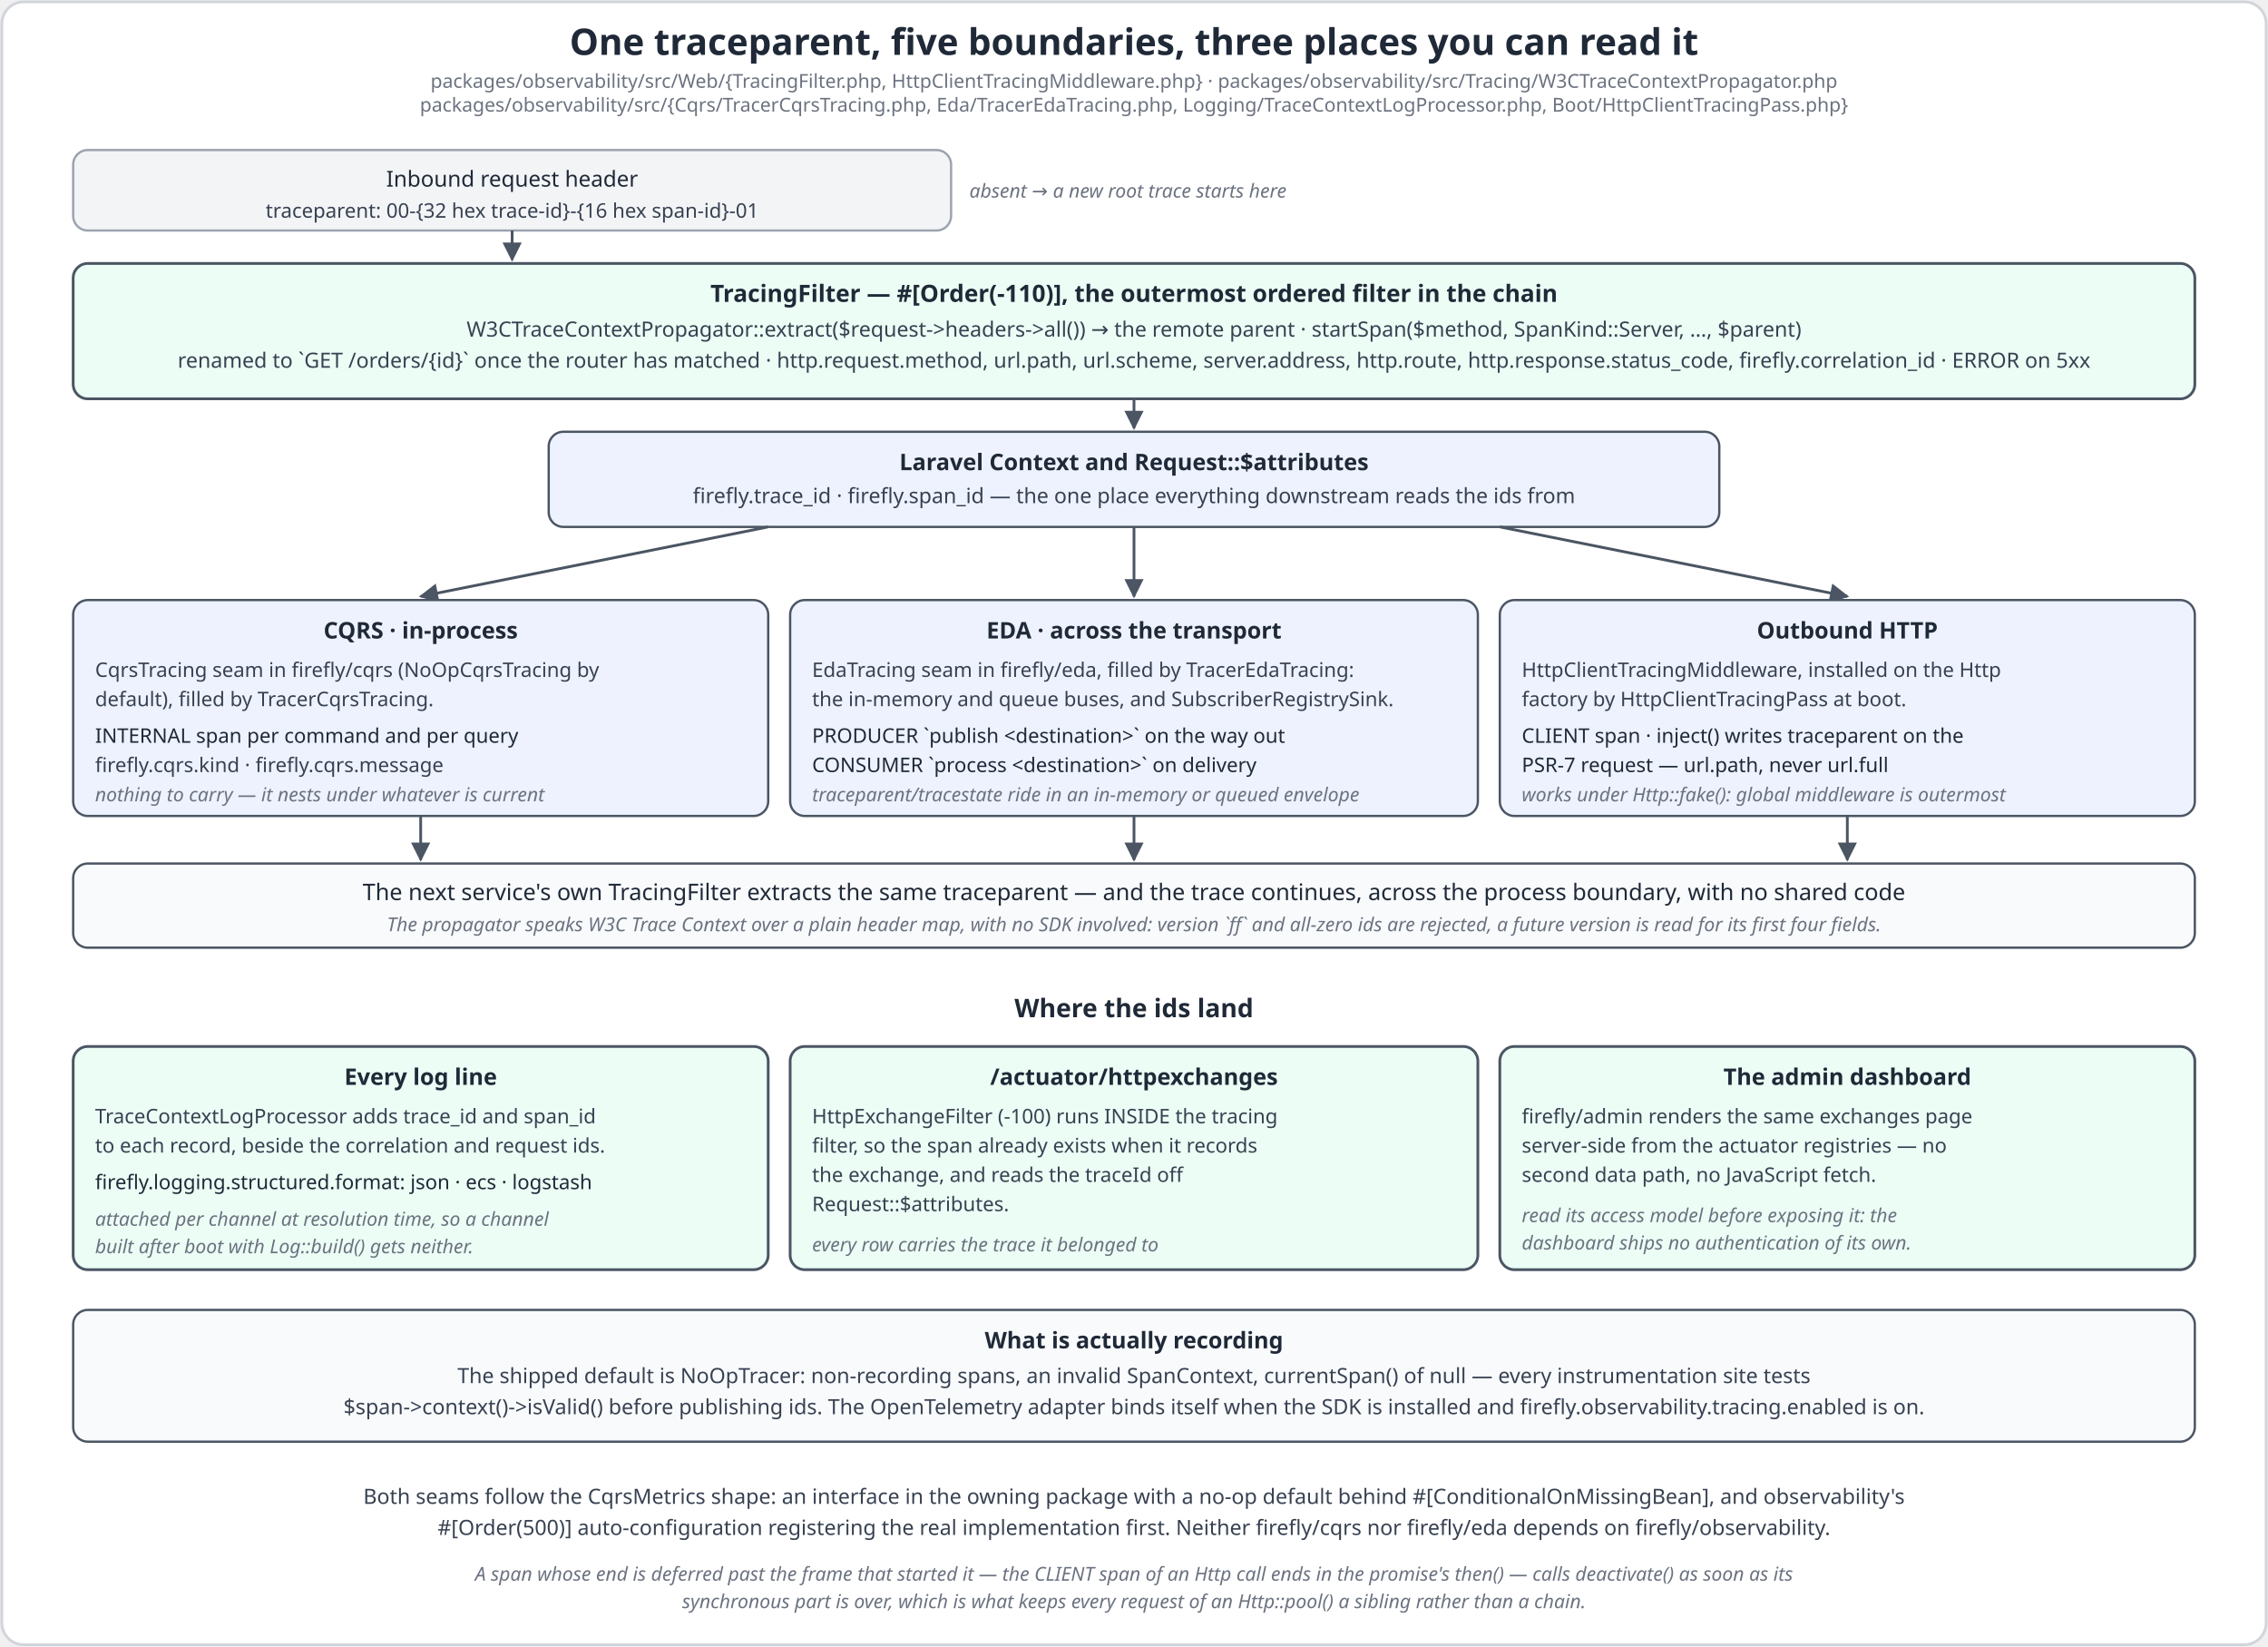
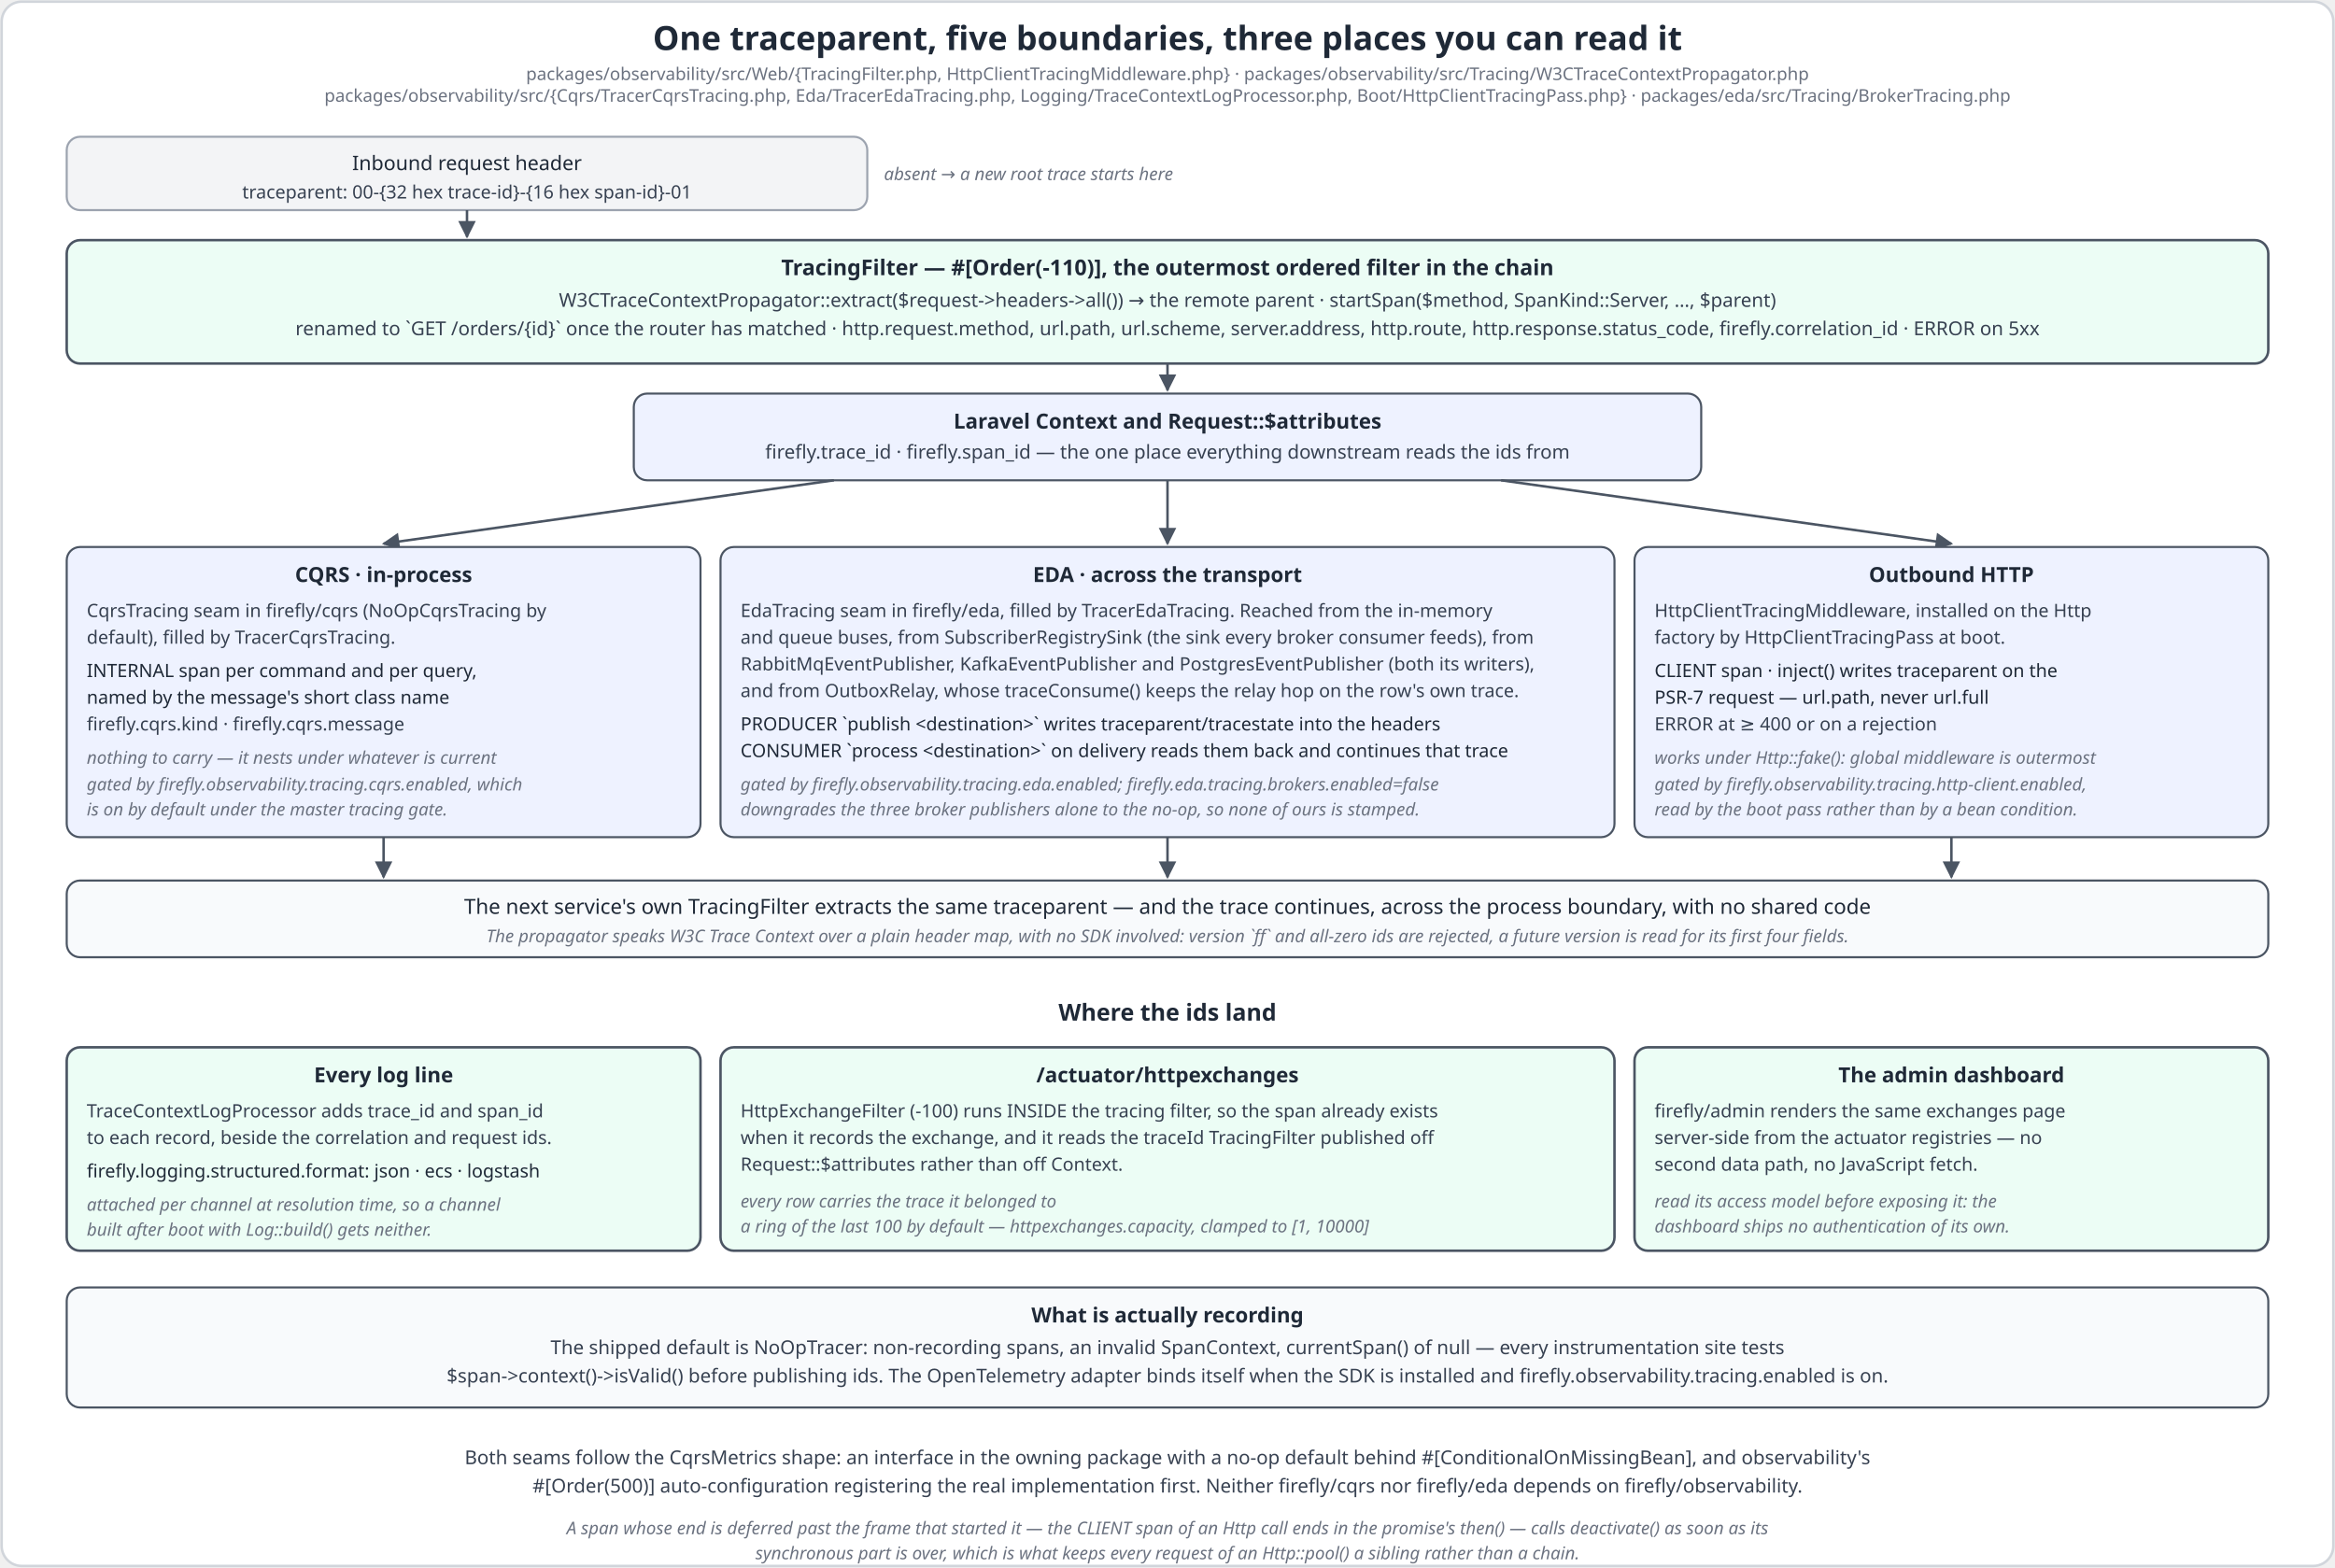
- <svg xmlns="http://www.w3.org/2000/svg" viewBox="0 0 1240 900" font-family="sans-serif">
+ <svg xmlns="http://www.w3.org/2000/svg" viewBox="0 0 1400 940" font-family="sans-serif">
  <defs>
    <marker id="tpp-arrow" viewBox="0 0 10 10" refX="9" refY="5" markerWidth="7" markerHeight="7" orient="auto-start-reverse">
      <path d="M0,0 L10,5 L0,10 z" fill="#4b5563" />
    </marker>
  </defs>
-   <rect x="1" y="1" width="1238" height="898" rx="12" fill="#ffffff" stroke="#d1d5db" stroke-width="1.5" />
-   <text x="620" y="30" text-anchor="middle" font-size="20" font-weight="bold" fill="#1f2937">One traceparent, five boundaries, three places you can read it</text>
-   <text x="620" y="48" text-anchor="middle" font-size="10.5" fill="#6b7280">packages/observability/src/Web/{TracingFilter.php, HttpClientTracingMiddleware.php} · packages/observability/src/Tracing/W3CTraceContextPropagator.php</text>
-   <text x="620" y="61" text-anchor="middle" font-size="10.5" fill="#6b7280">packages/observability/src/{Cqrs/TracerCqrsTracing.php, Eda/TracerEdaTracing.php, Logging/TraceContextLogProcessor.php, Boot/HttpClientTracingPass.php}</text>
+   <rect x="1" y="1" width="1398" height="938" rx="12" fill="#ffffff" stroke="#d1d5db" stroke-width="1.5" />
+   <text x="700" y="30" text-anchor="middle" font-size="20" font-weight="bold" fill="#1f2937">One traceparent, five boundaries, three places you can read it</text>
+   <text x="700" y="48" text-anchor="middle" font-size="10.5" fill="#6b7280">packages/observability/src/Web/{TracingFilter.php, HttpClientTracingMiddleware.php} · packages/observability/src/Tracing/W3CTraceContextPropagator.php</text>
+   <text x="700" y="61" text-anchor="middle" font-size="10.5" fill="#6b7280">packages/observability/src/{Cqrs/TracerCqrsTracing.php, Eda/TracerEdaTracing.php, Logging/TraceContextLogProcessor.php, Boot/HttpClientTracingPass.php} · packages/eda/src/Tracing/BrokerTracing.php</text>
  <rect x="40" y="82" width="480" height="44" rx="8" fill="#f3f4f6" stroke="#9ca3af" stroke-width="1.25" />
  <text x="280" y="102" text-anchor="middle" font-size="12" fill="#1f2937">Inbound request header</text>
  <text x="280" y="119" text-anchor="middle" font-size="11" fill="#374151">traceparent: 00-{32 hex trace-id}-{16 hex span-id}-01</text>
  <text x="530" y="108" font-size="10.5" fill="#6b7280" font-style="italic">absent → a new root trace starts here</text>
  <line x1="280" y1="126" x2="280" y2="142" stroke="#4b5563" stroke-width="1.5" marker-end="url(#tpp-arrow)" />
-   <rect x="40" y="144" width="1160" height="74" rx="8" fill="#ecfdf5" stroke="#4b5563" stroke-width="1.5" />
-   <text x="620" y="165" text-anchor="middle" font-size="13" font-weight="bold" fill="#1f2937">TracingFilter — #[Order(-110)], the outermost ordered filter in the chain</text>
-   <text x="620" y="184" text-anchor="middle" font-size="11.5" fill="#374151">W3CTraceContextPropagator::extract($request-&gt;headers-&gt;all()) → the remote parent · startSpan($method, SpanKind::Server, …, $parent)</text>
-   <text x="620" y="201" text-anchor="middle" font-size="11.5" fill="#374151">renamed to `GET /orders/{id}` once the router has matched · http.request.method, url.path, url.scheme, server.address, http.route, http.response.status_code, firefly.correlation_id · ERROR on 5xx</text>
-   <line x1="620" y1="218" x2="620" y2="234" stroke="#4b5563" stroke-width="1.5" marker-end="url(#tpp-arrow)" />
-   <rect x="300" y="236" width="640" height="52" rx="8" fill="#eef2ff" stroke="#4b5563" stroke-width="1.25" />
-   <text x="620" y="257" text-anchor="middle" font-size="12.5" font-weight="bold" fill="#1f2937">Laravel Context and Request::$attributes</text>
-   <text x="620" y="275" text-anchor="middle" font-size="11.5" fill="#374151">firefly.trace_id · firefly.span_id — the one place everything downstream reads the ids from</text>
-   <line x1="420" y1="288" x2="230" y2="326" stroke="#4b5563" stroke-width="1.5" marker-end="url(#tpp-arrow)" />
-   <line x1="620" y1="288" x2="620" y2="326" stroke="#4b5563" stroke-width="1.5" marker-end="url(#tpp-arrow)" />
-   <line x1="820" y1="288" x2="1010" y2="326" stroke="#4b5563" stroke-width="1.5" marker-end="url(#tpp-arrow)" />
-   <rect x="40" y="328" width="380" height="118" rx="8" fill="#eef2ff" stroke="#4b5563" stroke-width="1.25" />
+   <rect x="40" y="144" width="1320" height="74" rx="8" fill="#ecfdf5" stroke="#4b5563" stroke-width="1.5" />
+   <text x="700" y="165" text-anchor="middle" font-size="13" font-weight="bold" fill="#1f2937">TracingFilter — #[Order(-110)], the outermost ordered filter in the chain</text>
+   <text x="700" y="184" text-anchor="middle" font-size="11.5" fill="#374151">W3CTraceContextPropagator::extract($request-&gt;headers-&gt;all()) → the remote parent · startSpan($method, SpanKind::Server, …, $parent)</text>
+   <text x="700" y="201" text-anchor="middle" font-size="11.5" fill="#374151">renamed to `GET /orders/{id}` once the router has matched · http.request.method, url.path, url.scheme, server.address, http.route, http.response.status_code, firefly.correlation_id · ERROR on 5xx</text>
+   <line x1="700" y1="218" x2="700" y2="234" stroke="#4b5563" stroke-width="1.5" marker-end="url(#tpp-arrow)" />
+   <rect x="380" y="236" width="640" height="52" rx="8" fill="#eef2ff" stroke="#4b5563" stroke-width="1.25" />
+   <text x="700" y="257" text-anchor="middle" font-size="12.5" font-weight="bold" fill="#1f2937">Laravel Context and Request::$attributes</text>
+   <text x="700" y="275" text-anchor="middle" font-size="11.5" fill="#374151">firefly.trace_id · firefly.span_id — the one place everything downstream reads the ids from</text>
+   <line x1="500" y1="288" x2="230" y2="326" stroke="#4b5563" stroke-width="1.5" marker-end="url(#tpp-arrow)" />
+   <line x1="700" y1="288" x2="700" y2="326" stroke="#4b5563" stroke-width="1.5" marker-end="url(#tpp-arrow)" />
+   <line x1="900" y1="288" x2="1170" y2="326" stroke="#4b5563" stroke-width="1.5" marker-end="url(#tpp-arrow)" />
+   <rect x="40" y="328" width="380" height="174" rx="8" fill="#eef2ff" stroke="#4b5563" stroke-width="1.25" />
  <text x="230" y="349" text-anchor="middle" font-size="12.5" font-weight="bold" fill="#1f2937">CQRS · in-process</text>
  <text x="52" y="370" font-size="11" fill="#374151">CqrsTracing seam in firefly/cqrs (NoOpCqrsTracing by</text>
  <text x="52" y="386" font-size="11" fill="#374151">default), filled by TracerCqrsTracing.</text>
-   <text x="52" y="406" font-size="11" fill="#1f2937">INTERNAL span per command and per query</text>
-   <text x="52" y="422" font-size="11" fill="#374151">firefly.cqrs.kind · firefly.cqrs.message</text>
-   <text x="52" y="438" font-size="10.5" fill="#6b7280" font-style="italic">nothing to carry — it nests under whatever is current</text>
-   <rect x="432" y="328" width="376" height="118" rx="8" fill="#eef2ff" stroke="#4b5563" stroke-width="1.25" />
-   <text x="620" y="349" text-anchor="middle" font-size="12.5" font-weight="bold" fill="#1f2937">EDA · across the transport</text>
-   <text x="444" y="370" font-size="11" fill="#374151">EdaTracing seam in firefly/eda, filled by TracerEdaTracing:</text>
-   <text x="444" y="386" font-size="11" fill="#374151">the in-memory and queue buses, and SubscriberRegistrySink.</text>
-   <text x="444" y="406" font-size="11" fill="#1f2937">PRODUCER `publish &lt;destination&gt;` on the way out</text>
-   <text x="444" y="422" font-size="11" fill="#1f2937">CONSUMER `process &lt;destination&gt;` on delivery</text>
-   <text x="444" y="438" font-size="10.5" fill="#6b7280" font-style="italic">traceparent/tracestate ride in an in-memory or queued envelope</text>
-   <rect x="820" y="328" width="380" height="118" rx="8" fill="#eef2ff" stroke="#4b5563" stroke-width="1.25" />
-   <text x="1010" y="349" text-anchor="middle" font-size="12.5" font-weight="bold" fill="#1f2937">Outbound HTTP</text>
-   <text x="832" y="370" font-size="11" fill="#374151">HttpClientTracingMiddleware, installed on the Http</text>
-   <text x="832" y="386" font-size="11" fill="#374151">factory by HttpClientTracingPass at boot.</text>
-   <text x="832" y="406" font-size="11" fill="#1f2937">CLIENT span · inject() writes traceparent on the</text>
-   <text x="832" y="422" font-size="11" fill="#1f2937">PSR-7 request — url.path, never url.full</text>
-   <text x="832" y="438" font-size="10.5" fill="#6b7280" font-style="italic">works under Http::fake(): global middleware is outermost</text>
-   <line x1="230" y1="446" x2="230" y2="470" stroke="#4b5563" stroke-width="1.5" marker-end="url(#tpp-arrow)" />
-   <line x1="620" y1="446" x2="620" y2="470" stroke="#4b5563" stroke-width="1.5" marker-end="url(#tpp-arrow)" />
-   <line x1="1010" y1="446" x2="1010" y2="470" stroke="#4b5563" stroke-width="1.5" marker-end="url(#tpp-arrow)" />
-   <rect x="40" y="472" width="1160" height="46" rx="8" fill="#f8fafc" stroke="#4b5563" stroke-width="1.25" />
-   <text x="620" y="492" text-anchor="middle" font-size="12.5" fill="#1f2937">The next service's own TracingFilter extracts the same traceparent — and the trace continues, across the process boundary, with no shared code</text>
-   <text x="620" y="509" text-anchor="middle" font-size="10.5" fill="#6b7280" font-style="italic">The propagator speaks W3C Trace Context over a plain header map, with no SDK involved: version `ff` and all-zero ids are rejected, a future version is read for its first four fields.</text>
-   <text x="620" y="556" text-anchor="middle" font-size="14" font-weight="bold" fill="#1f2937">Where the ids land</text>
-   <rect x="40" y="572" width="380" height="122" rx="8" fill="#ecfdf5" stroke="#4b5563" stroke-width="1.5" />
-   <text x="230" y="593" text-anchor="middle" font-size="12.5" font-weight="bold" fill="#1f2937">Every log line</text>
-   <text x="52" y="614" font-size="11" fill="#374151">TraceContextLogProcessor adds trace_id and span_id</text>
-   <text x="52" y="630" font-size="11" fill="#374151">to each record, beside the correlation and request ids.</text>
-   <text x="52" y="650" font-size="11" fill="#1f2937">firefly.logging.structured.format: json · ecs · logstash</text>
-   <text x="52" y="670" font-size="10.5" fill="#6b7280" font-style="italic">attached per channel at resolution time, so a channel</text>
-   <text x="52" y="685" font-size="10.5" fill="#6b7280" font-style="italic">built after boot with Log::build() gets neither.</text>
-   <rect x="432" y="572" width="376" height="122" rx="8" fill="#ecfdf5" stroke="#4b5563" stroke-width="1.5" />
-   <text x="620" y="593" text-anchor="middle" font-size="12.5" font-weight="bold" fill="#1f2937">/actuator/httpexchanges</text>
-   <text x="444" y="614" font-size="11" fill="#374151">HttpExchangeFilter (-100) runs INSIDE the tracing</text>
-   <text x="444" y="630" font-size="11" fill="#374151">filter, so the span already exists when it records</text>
-   <text x="444" y="646" font-size="11" fill="#374151">the exchange, and reads the traceId off</text>
-   <text x="444" y="662" font-size="11" fill="#374151">Request::$attributes.</text>
-   <text x="444" y="684" font-size="10.5" fill="#6b7280" font-style="italic">every row carries the trace it belonged to</text>
-   <rect x="820" y="572" width="380" height="122" rx="8" fill="#ecfdf5" stroke="#4b5563" stroke-width="1.5" />
-   <text x="1010" y="593" text-anchor="middle" font-size="12.5" font-weight="bold" fill="#1f2937">The admin dashboard</text>
-   <text x="832" y="614" font-size="11" fill="#374151">firefly/admin renders the same exchanges page</text>
-   <text x="832" y="630" font-size="11" fill="#374151">server-side from the actuator registries — no</text>
-   <text x="832" y="646" font-size="11" fill="#374151">second data path, no JavaScript fetch.</text>
-   <text x="832" y="668" font-size="10.5" fill="#6b7280" font-style="italic">read its access model before exposing it: the</text>
-   <text x="832" y="683" font-size="10.5" fill="#6b7280" font-style="italic">dashboard ships no authentication of its own.</text>
-   <rect x="40" y="716" width="1160" height="72" rx="8" fill="#f8fafc" stroke="#4b5563" stroke-width="1.25" />
-   <text x="620" y="737" text-anchor="middle" font-size="12.5" font-weight="bold" fill="#1f2937">What is actually recording</text>
-   <text x="620" y="756" text-anchor="middle" font-size="11.5" fill="#374151">The shipped default is NoOpTracer: non-recording spans, an invalid SpanContext, currentSpan() of null — every instrumentation site tests</text>
-   <text x="620" y="773" text-anchor="middle" font-size="11.5" fill="#374151">$span-&gt;context()-&gt;isValid() before publishing ids. The OpenTelemetry adapter binds itself when the SDK is installed and firefly.observability.tracing.enabled is on.</text>
-   <text x="620" y="822" text-anchor="middle" font-size="11.5" fill="#374151">Both seams follow the CqrsMetrics shape: an interface in the owning package with a no-op default behind #[ConditionalOnMissingBean], and observability's</text>
-   <text x="620" y="839" text-anchor="middle" font-size="11.5" fill="#374151">#[Order(500)] auto-configuration registering the real implementation first. Neither firefly/cqrs nor firefly/eda depends on firefly/observability.</text>
-   <text x="620" y="864" text-anchor="middle" font-size="10.5" fill="#6b7280" font-style="italic">A span whose end is deferred past the frame that started it — the CLIENT span of an Http call ends in the promise's then() — calls deactivate() as soon as its</text>
-   <text x="620" y="879" text-anchor="middle" font-size="10.5" fill="#6b7280" font-style="italic">synchronous part is over, which is what keeps every request of an Http::pool() a sibling rather than a chain.</text>
+   <text x="52" y="406" font-size="11" fill="#1f2937">INTERNAL span per command and per query,</text>
+   <text x="52" y="422" font-size="11" fill="#1f2937">named by the message's short class name</text>
+   <text x="52" y="438" font-size="11" fill="#374151">firefly.cqrs.kind · firefly.cqrs.message</text>
+   <text x="52" y="458" font-size="10.5" fill="#6b7280" font-style="italic">nothing to carry — it nests under whatever is current</text>
+   <text x="52" y="474" font-size="10.5" fill="#6b7280" font-style="italic">gated by firefly.observability.tracing.cqrs.enabled, which</text>
+   <text x="52" y="489" font-size="10.5" fill="#6b7280" font-style="italic">is on by default under the master tracing gate.</text>
+   <rect x="432" y="328" width="536" height="174" rx="8" fill="#eef2ff" stroke="#4b5563" stroke-width="1.25" />
+   <text x="700" y="349" text-anchor="middle" font-size="12.5" font-weight="bold" fill="#1f2937">EDA · across the transport</text>
+   <text x="444" y="370" font-size="11" fill="#374151">EdaTracing seam in firefly/eda, filled by TracerEdaTracing. Reached from the in-memory</text>
+   <text x="444" y="386" font-size="11" fill="#374151">and queue buses, from SubscriberRegistrySink (the sink every broker consumer feeds), from</text>
+   <text x="444" y="402" font-size="11" fill="#374151">RabbitMqEventPublisher, KafkaEventPublisher and PostgresEventPublisher (both its writers),</text>
+   <text x="444" y="418" font-size="11" fill="#374151">and from OutboxRelay, whose traceConsume() keeps the relay hop on the row's own trace.</text>
+   <text x="444" y="438" font-size="11" fill="#1f2937">PRODUCER `publish &lt;destination&gt;` writes traceparent/tracestate into the headers</text>
+   <text x="444" y="454" font-size="11" fill="#1f2937">CONSUMER `process &lt;destination&gt;` on delivery reads them back and continues that trace</text>
+   <text x="444" y="474" font-size="10.5" fill="#6b7280" font-style="italic">gated by firefly.observability.tracing.eda.enabled; firefly.eda.tracing.brokers.enabled=false</text>
+   <text x="444" y="489" font-size="10.5" fill="#6b7280" font-style="italic">downgrades the three broker publishers alone to the no-op, so none of ours is stamped.</text>
+   <rect x="980" y="328" width="380" height="174" rx="8" fill="#eef2ff" stroke="#4b5563" stroke-width="1.25" />
+   <text x="1170" y="349" text-anchor="middle" font-size="12.5" font-weight="bold" fill="#1f2937">Outbound HTTP</text>
+   <text x="992" y="370" font-size="11" fill="#374151">HttpClientTracingMiddleware, installed on the Http</text>
+   <text x="992" y="386" font-size="11" fill="#374151">factory by HttpClientTracingPass at boot.</text>
+   <text x="992" y="406" font-size="11" fill="#1f2937">CLIENT span · inject() writes traceparent on the</text>
+   <text x="992" y="422" font-size="11" fill="#1f2937">PSR-7 request — url.path, never url.full</text>
+   <text x="992" y="438" font-size="11" fill="#374151">ERROR at ≥ 400 or on a rejection</text>
+   <text x="992" y="458" font-size="10.5" fill="#6b7280" font-style="italic">works under Http::fake(): global middleware is outermost</text>
+   <text x="992" y="474" font-size="10.5" fill="#6b7280" font-style="italic">gated by firefly.observability.tracing.http-client.enabled,</text>
+   <text x="992" y="489" font-size="10.5" fill="#6b7280" font-style="italic">read by the boot pass rather than by a bean condition.</text>
+   <line x1="230" y1="502" x2="230" y2="526" stroke="#4b5563" stroke-width="1.5" marker-end="url(#tpp-arrow)" />
+   <line x1="700" y1="502" x2="700" y2="526" stroke="#4b5563" stroke-width="1.5" marker-end="url(#tpp-arrow)" />
+   <line x1="1170" y1="502" x2="1170" y2="526" stroke="#4b5563" stroke-width="1.5" marker-end="url(#tpp-arrow)" />
+   <rect x="40" y="528" width="1320" height="46" rx="8" fill="#f8fafc" stroke="#4b5563" stroke-width="1.25" />
+   <text x="700" y="548" text-anchor="middle" font-size="12.5" fill="#1f2937">The next service's own TracingFilter extracts the same traceparent — and the trace continues, across the process boundary, with no shared code</text>
+   <text x="700" y="565" text-anchor="middle" font-size="10.5" fill="#6b7280" font-style="italic">The propagator speaks W3C Trace Context over a plain header map, with no SDK involved: version `ff` and all-zero ids are rejected, a future version is read for its first four fields.</text>
+   <text x="700" y="612" text-anchor="middle" font-size="14" font-weight="bold" fill="#1f2937">Where the ids land</text>
+   <rect x="40" y="628" width="380" height="122" rx="8" fill="#ecfdf5" stroke="#4b5563" stroke-width="1.5" />
+   <text x="230" y="649" text-anchor="middle" font-size="12.5" font-weight="bold" fill="#1f2937">Every log line</text>
+   <text x="52" y="670" font-size="11" fill="#374151">TraceContextLogProcessor adds trace_id and span_id</text>
+   <text x="52" y="686" font-size="11" fill="#374151">to each record, beside the correlation and request ids.</text>
+   <text x="52" y="706" font-size="11" fill="#1f2937">firefly.logging.structured.format: json · ecs · logstash</text>
+   <text x="52" y="726" font-size="10.5" fill="#6b7280" font-style="italic">attached per channel at resolution time, so a channel</text>
+   <text x="52" y="741" font-size="10.5" fill="#6b7280" font-style="italic">built after boot with Log::build() gets neither.</text>
+   <rect x="432" y="628" width="536" height="122" rx="8" fill="#ecfdf5" stroke="#4b5563" stroke-width="1.5" />
+   <text x="700" y="649" text-anchor="middle" font-size="12.5" font-weight="bold" fill="#1f2937">/actuator/httpexchanges</text>
+   <text x="444" y="670" font-size="11" fill="#374151">HttpExchangeFilter (-100) runs INSIDE the tracing filter, so the span already exists</text>
+   <text x="444" y="686" font-size="11" fill="#374151">when it records the exchange, and it reads the traceId TracingFilter published off</text>
+   <text x="444" y="702" font-size="11" fill="#374151">Request::$attributes rather than off Context.</text>
+   <text x="444" y="724" font-size="10.5" fill="#6b7280" font-style="italic">every row carries the trace it belonged to</text>
+   <text x="444" y="739" font-size="10.5" fill="#6b7280" font-style="italic">a ring of the last 100 by default — httpexchanges.capacity, clamped to [1, 10000]</text>
+   <rect x="980" y="628" width="380" height="122" rx="8" fill="#ecfdf5" stroke="#4b5563" stroke-width="1.5" />
+   <text x="1170" y="649" text-anchor="middle" font-size="12.5" font-weight="bold" fill="#1f2937">The admin dashboard</text>
+   <text x="992" y="670" font-size="11" fill="#374151">firefly/admin renders the same exchanges page</text>
+   <text x="992" y="686" font-size="11" fill="#374151">server-side from the actuator registries — no</text>
+   <text x="992" y="702" font-size="11" fill="#374151">second data path, no JavaScript fetch.</text>
+   <text x="992" y="724" font-size="10.5" fill="#6b7280" font-style="italic">read its access model before exposing it: the</text>
+   <text x="992" y="739" font-size="10.5" fill="#6b7280" font-style="italic">dashboard ships no authentication of its own.</text>
+   <rect x="40" y="772" width="1320" height="72" rx="8" fill="#f8fafc" stroke="#4b5563" stroke-width="1.25" />
+   <text x="700" y="793" text-anchor="middle" font-size="12.5" font-weight="bold" fill="#1f2937">What is actually recording</text>
+   <text x="700" y="812" text-anchor="middle" font-size="11.5" fill="#374151">The shipped default is NoOpTracer: non-recording spans, an invalid SpanContext, currentSpan() of null — every instrumentation site tests</text>
+   <text x="700" y="829" text-anchor="middle" font-size="11.5" fill="#374151">$span-&gt;context()-&gt;isValid() before publishing ids. The OpenTelemetry adapter binds itself when the SDK is installed and firefly.observability.tracing.enabled is on.</text>
+   <text x="700" y="878" text-anchor="middle" font-size="11.5" fill="#374151">Both seams follow the CqrsMetrics shape: an interface in the owning package with a no-op default behind #[ConditionalOnMissingBean], and observability's</text>
+   <text x="700" y="895" text-anchor="middle" font-size="11.5" fill="#374151">#[Order(500)] auto-configuration registering the real implementation first. Neither firefly/cqrs nor firefly/eda depends on firefly/observability.</text>
+   <text x="700" y="920" text-anchor="middle" font-size="10.5" fill="#6b7280" font-style="italic">A span whose end is deferred past the frame that started it — the CLIENT span of an Http call ends in the promise's then() — calls deactivate() as soon as its</text>
+   <text x="700" y="935" text-anchor="middle" font-size="10.5" fill="#6b7280" font-style="italic">synchronous part is over, which is what keeps every request of an Http::pool() a sibling rather than a chain.</text>
</svg>
